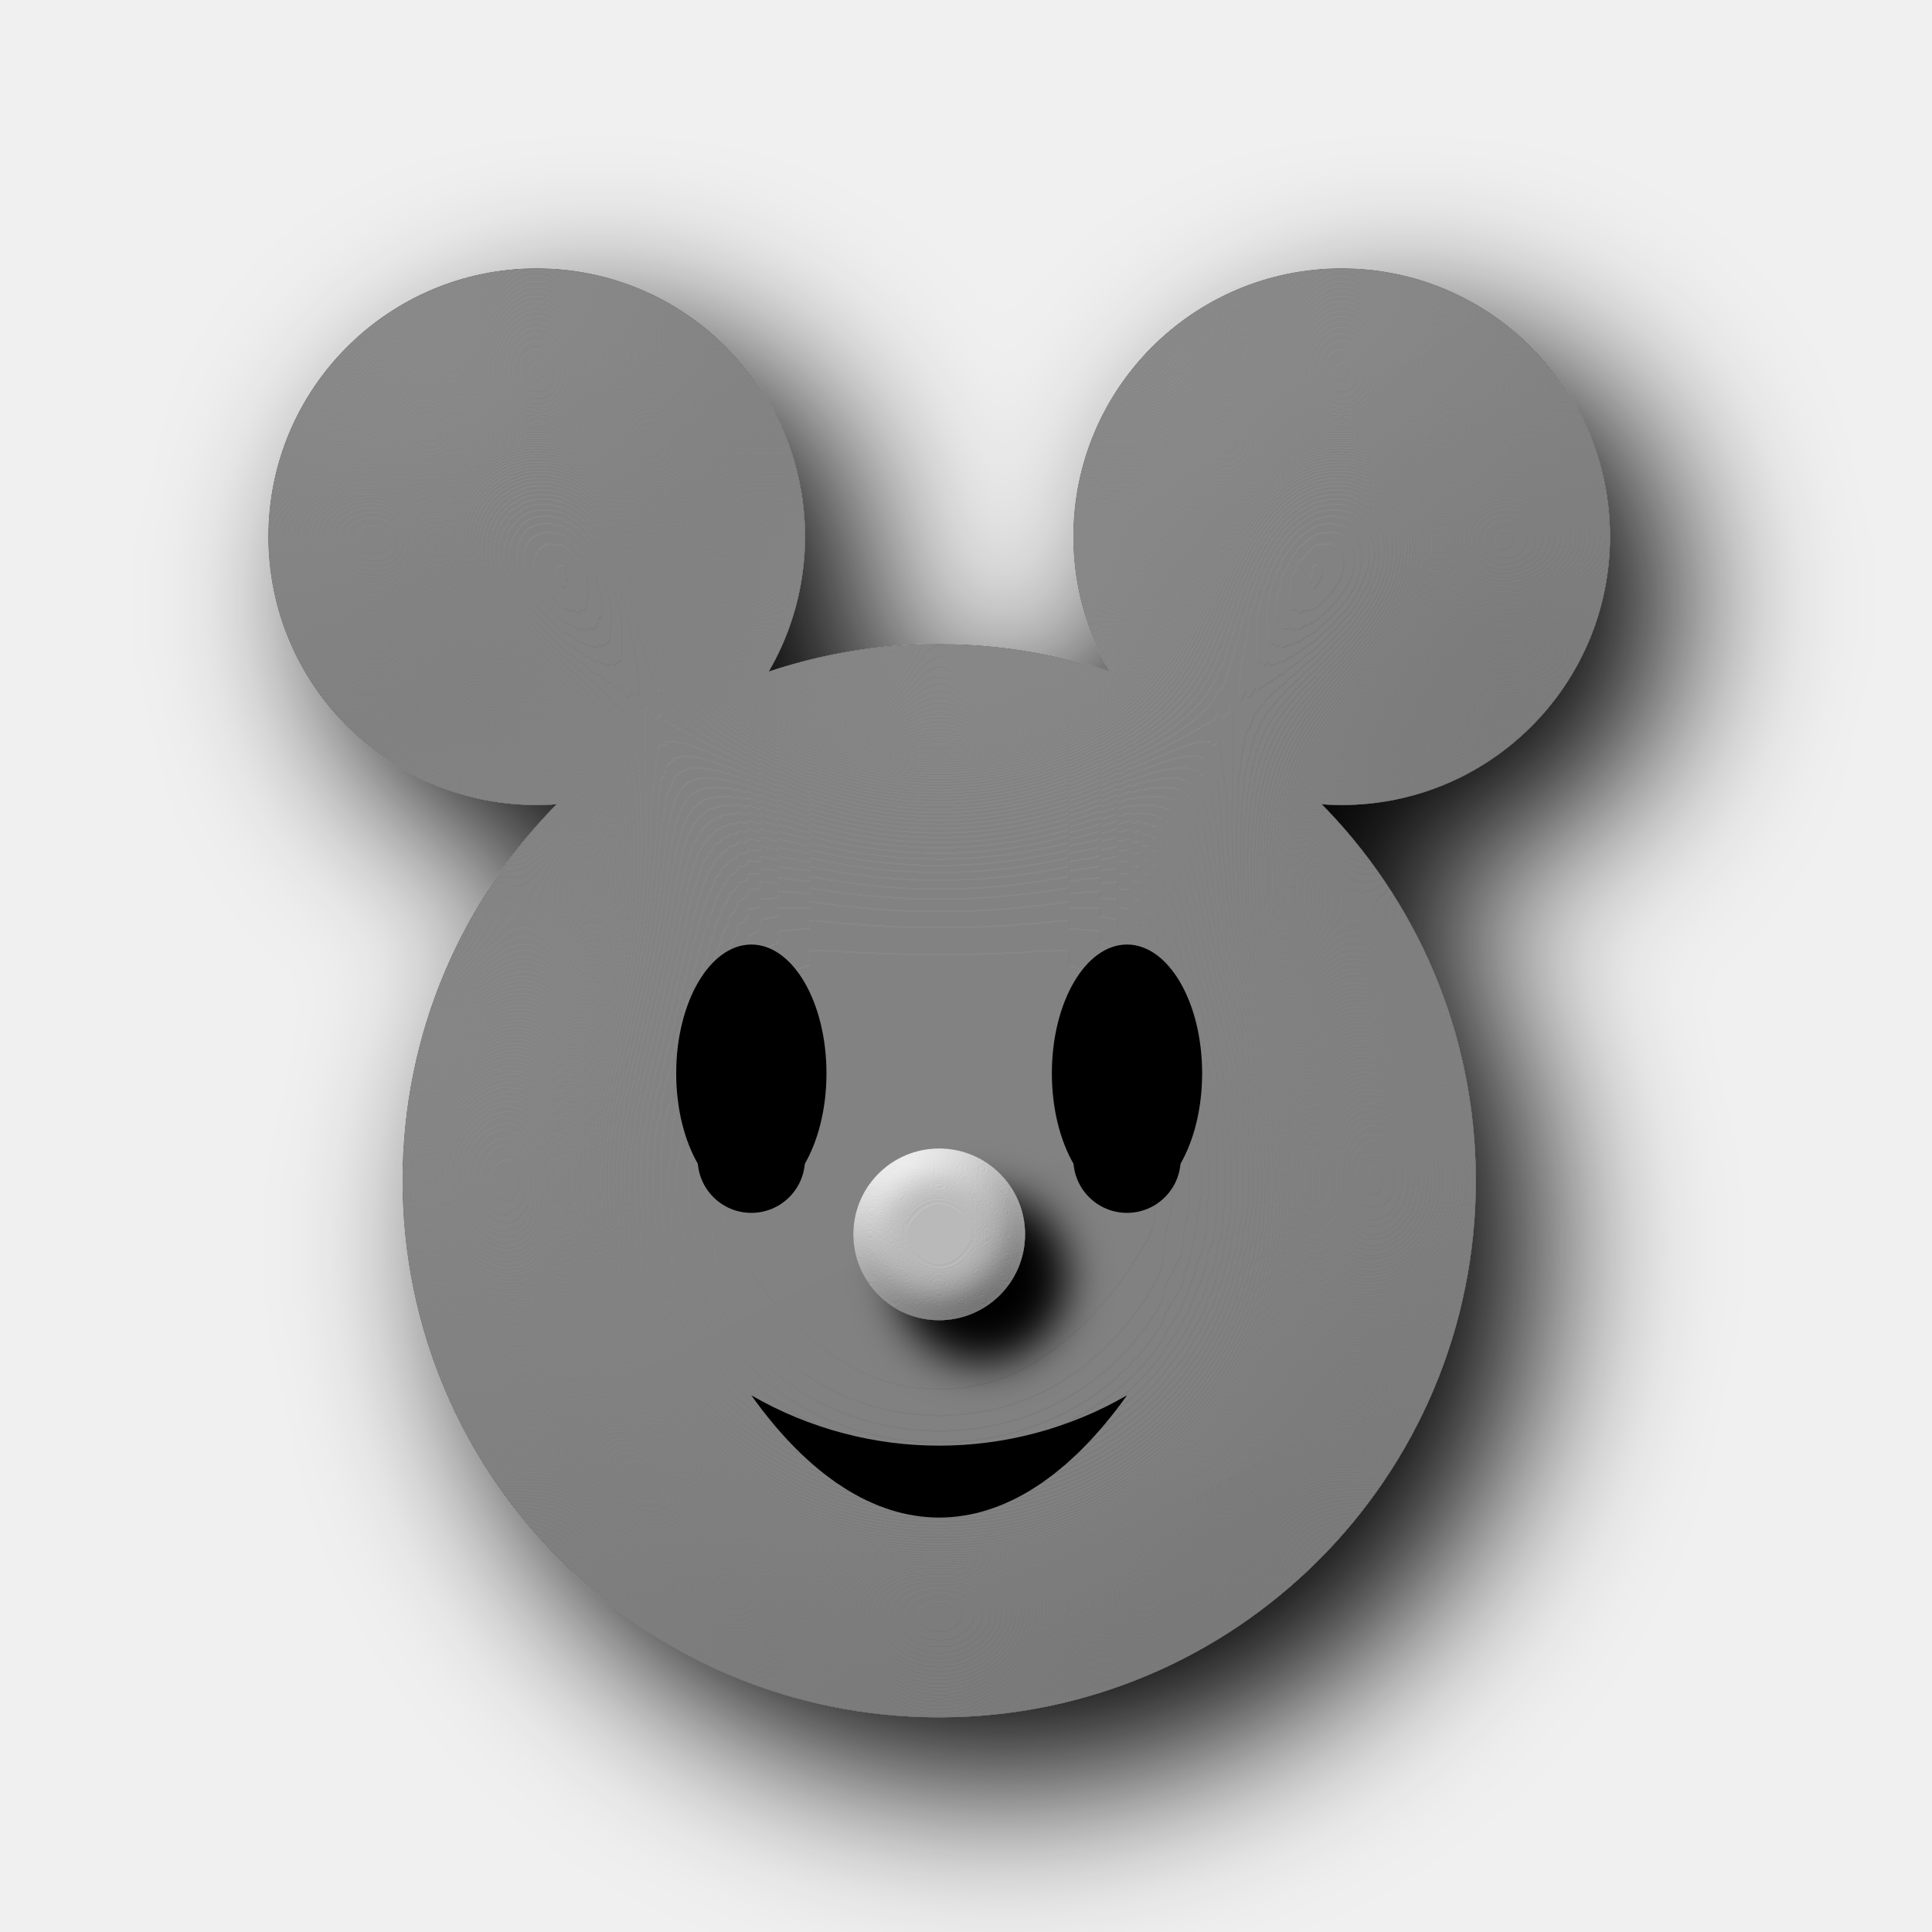
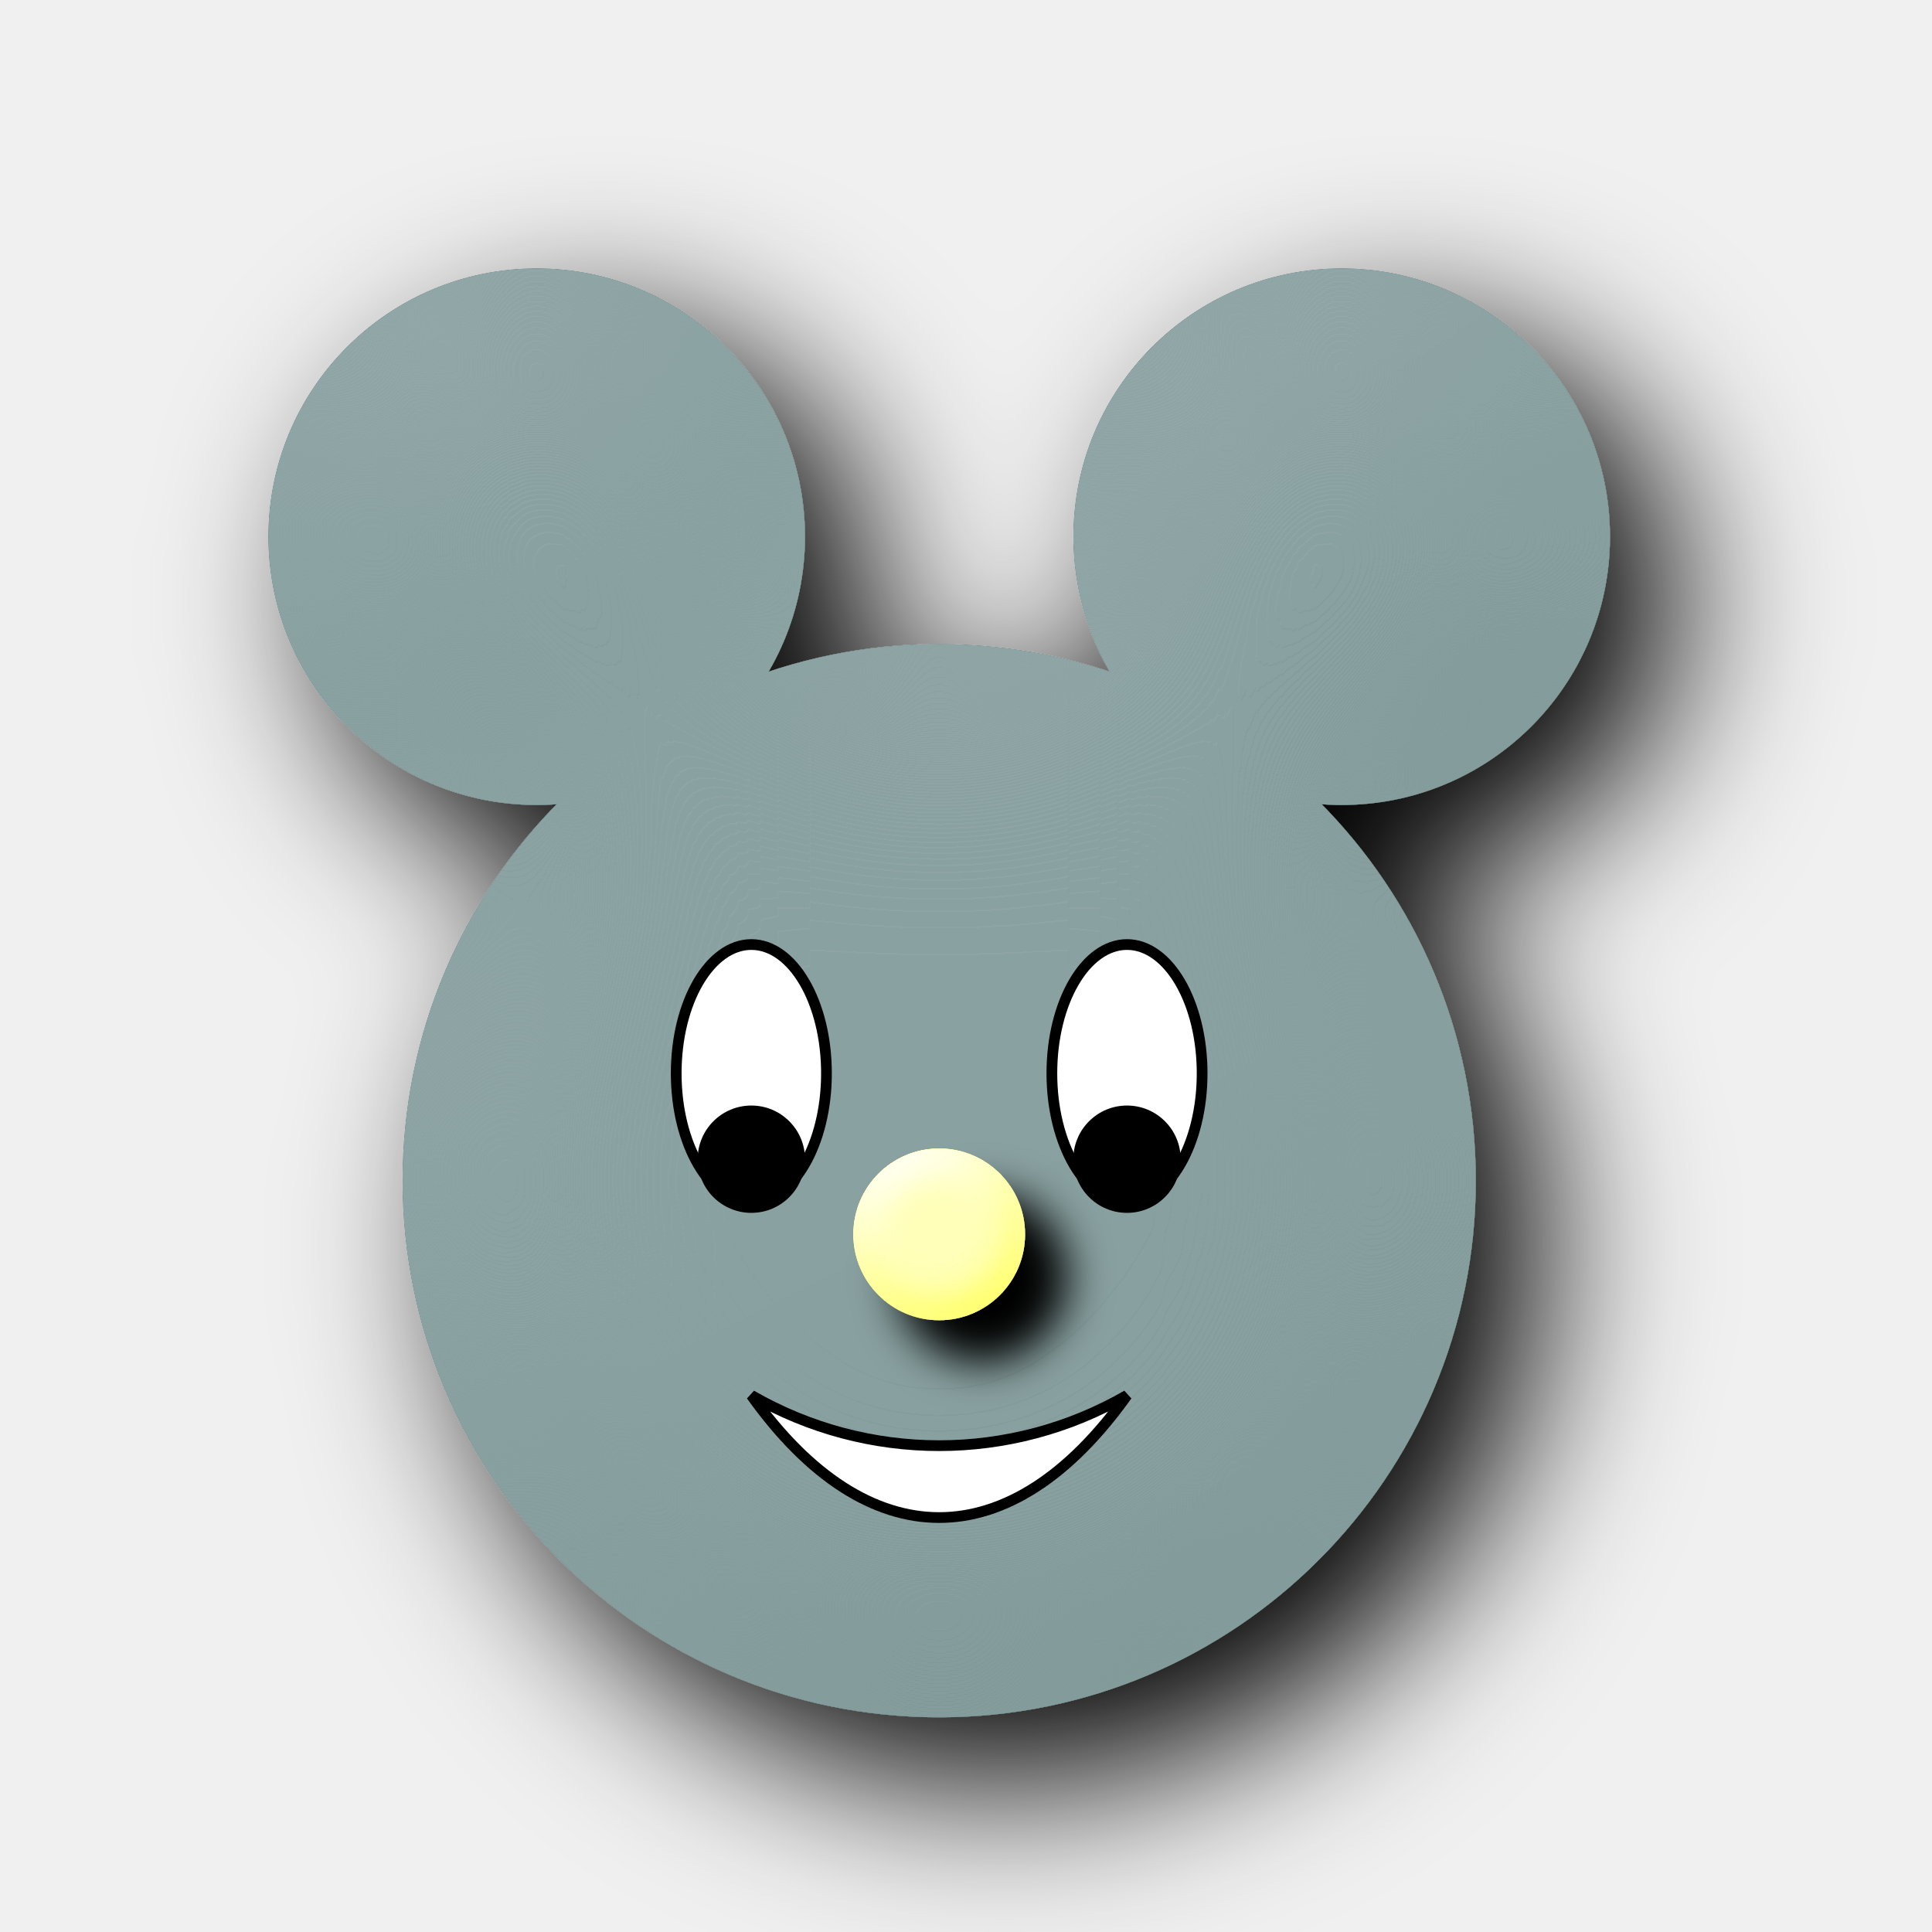
<svg xmlns="http://www.w3.org/2000/svg" viewBox="0 0 180 180">
  <defs>
+     <style>
+ #face {
+ 	fill: #336666;
+ }
+ 
+ #eyes ellipse {
+ 	fill: white;
+ 	stroke: black;
+ }
+ 
+ #eyes circle {
+ 	fill: black;
+ }
+ 
+ #smile {
+ 	fill: white;
+ 	stroke: black;
+ }
+ 
+ #nose {
+ 	fill: yellow
+ }
+     </style>
    <filter id="noseFilter" filterUnits="userSpaceOnUse" x="0" y="0" width="180" height="180">
      <feGaussianBlur in="SourceAlpha" stdDeviation="2" result="blur" />
      <feOffset in="blur" dx="4" dy="4" result="offsetBlur" />
      <feSpecularLighting in="blur" surfaceScale="5" specularConstant=".95" specularExponent="20" lighting-color="#ffffff" result="specOut">
        <fePointLight x="-5000" y="-10000" z="20000" />
      </feSpecularLighting>
      <feComposite in="specOut" in2="SourceAlpha" operator="in" result="specOut" />
      <feComposite in="SourceGraphic" in2="specOut" operator="arithmetic" k1="0" k2="1" k3="1" k4="0" result="litPaint" />
      <feMerge>
        <feMergeNode in="offsetBlur" />
        <feMergeNode in="litPaint" />
      </feMerge>
    </filter>
    <filter id="faceFilter" filterUnits="userSpaceOnUse" x="0" y="0" width="180" height="180">
      <feGaussianBlur in="SourceAlpha" stdDeviation="8" result="shadow" />
      <feOffset in="shadow" dx="6" dy="6" result="offsetBlur" />
      <feGaussianBlur in="SourceAlpha" stdDeviation="12" result="blur" />
      <feSpecularLighting in="blur" surfaceScale="5" specularConstant=".65" specularExponent="20" lighting-color="#aaaaaa" result="specOut">
        <fePointLight x="-5000" y="-10000" z="20000" />
      </feSpecularLighting>
      <feComposite in="specOut" in2="SourceAlpha" operator="in" result="specOut" />
      <feComposite in="SourceGraphic" in2="specOut" operator="arithmetic" k1="0" k2="1" k3="1" k4="0" result="litPaint" />
      <feMerge>
        <feMergeNode in="offsetBlur" />
        <feMergeNode in="litPaint" />
      </feMerge>
    </filter>
  </defs>
  <g id="face" filter="url(#faceFilter)">
    <circle cx="50" cy="50" r="25" />
    <circle cx="125" cy="50" r="25" />
    <circle cx="87.5" cy="110" r="50" />
  </g>
  <g id="eyes">
    <ellipse cx="70" cy="100" rx="7" ry="12" />
    <ellipse cx="105" cy="100" rx="7" ry="12" />
    <circle cx="70" cy="108" r="5" />
    <circle cx="105" cy="108" r="5" />
  </g>
  <path id="smile" transform="translate(0,5)" d="M70,125 A35,35 0 0,0 105,125 A35,85 0 0,1 70,125 z" />
  <g id="nose" filter="url(#noseFilter)">
    <circle cx="87.5" cy="115" r="8" />
  </g>
</svg>
